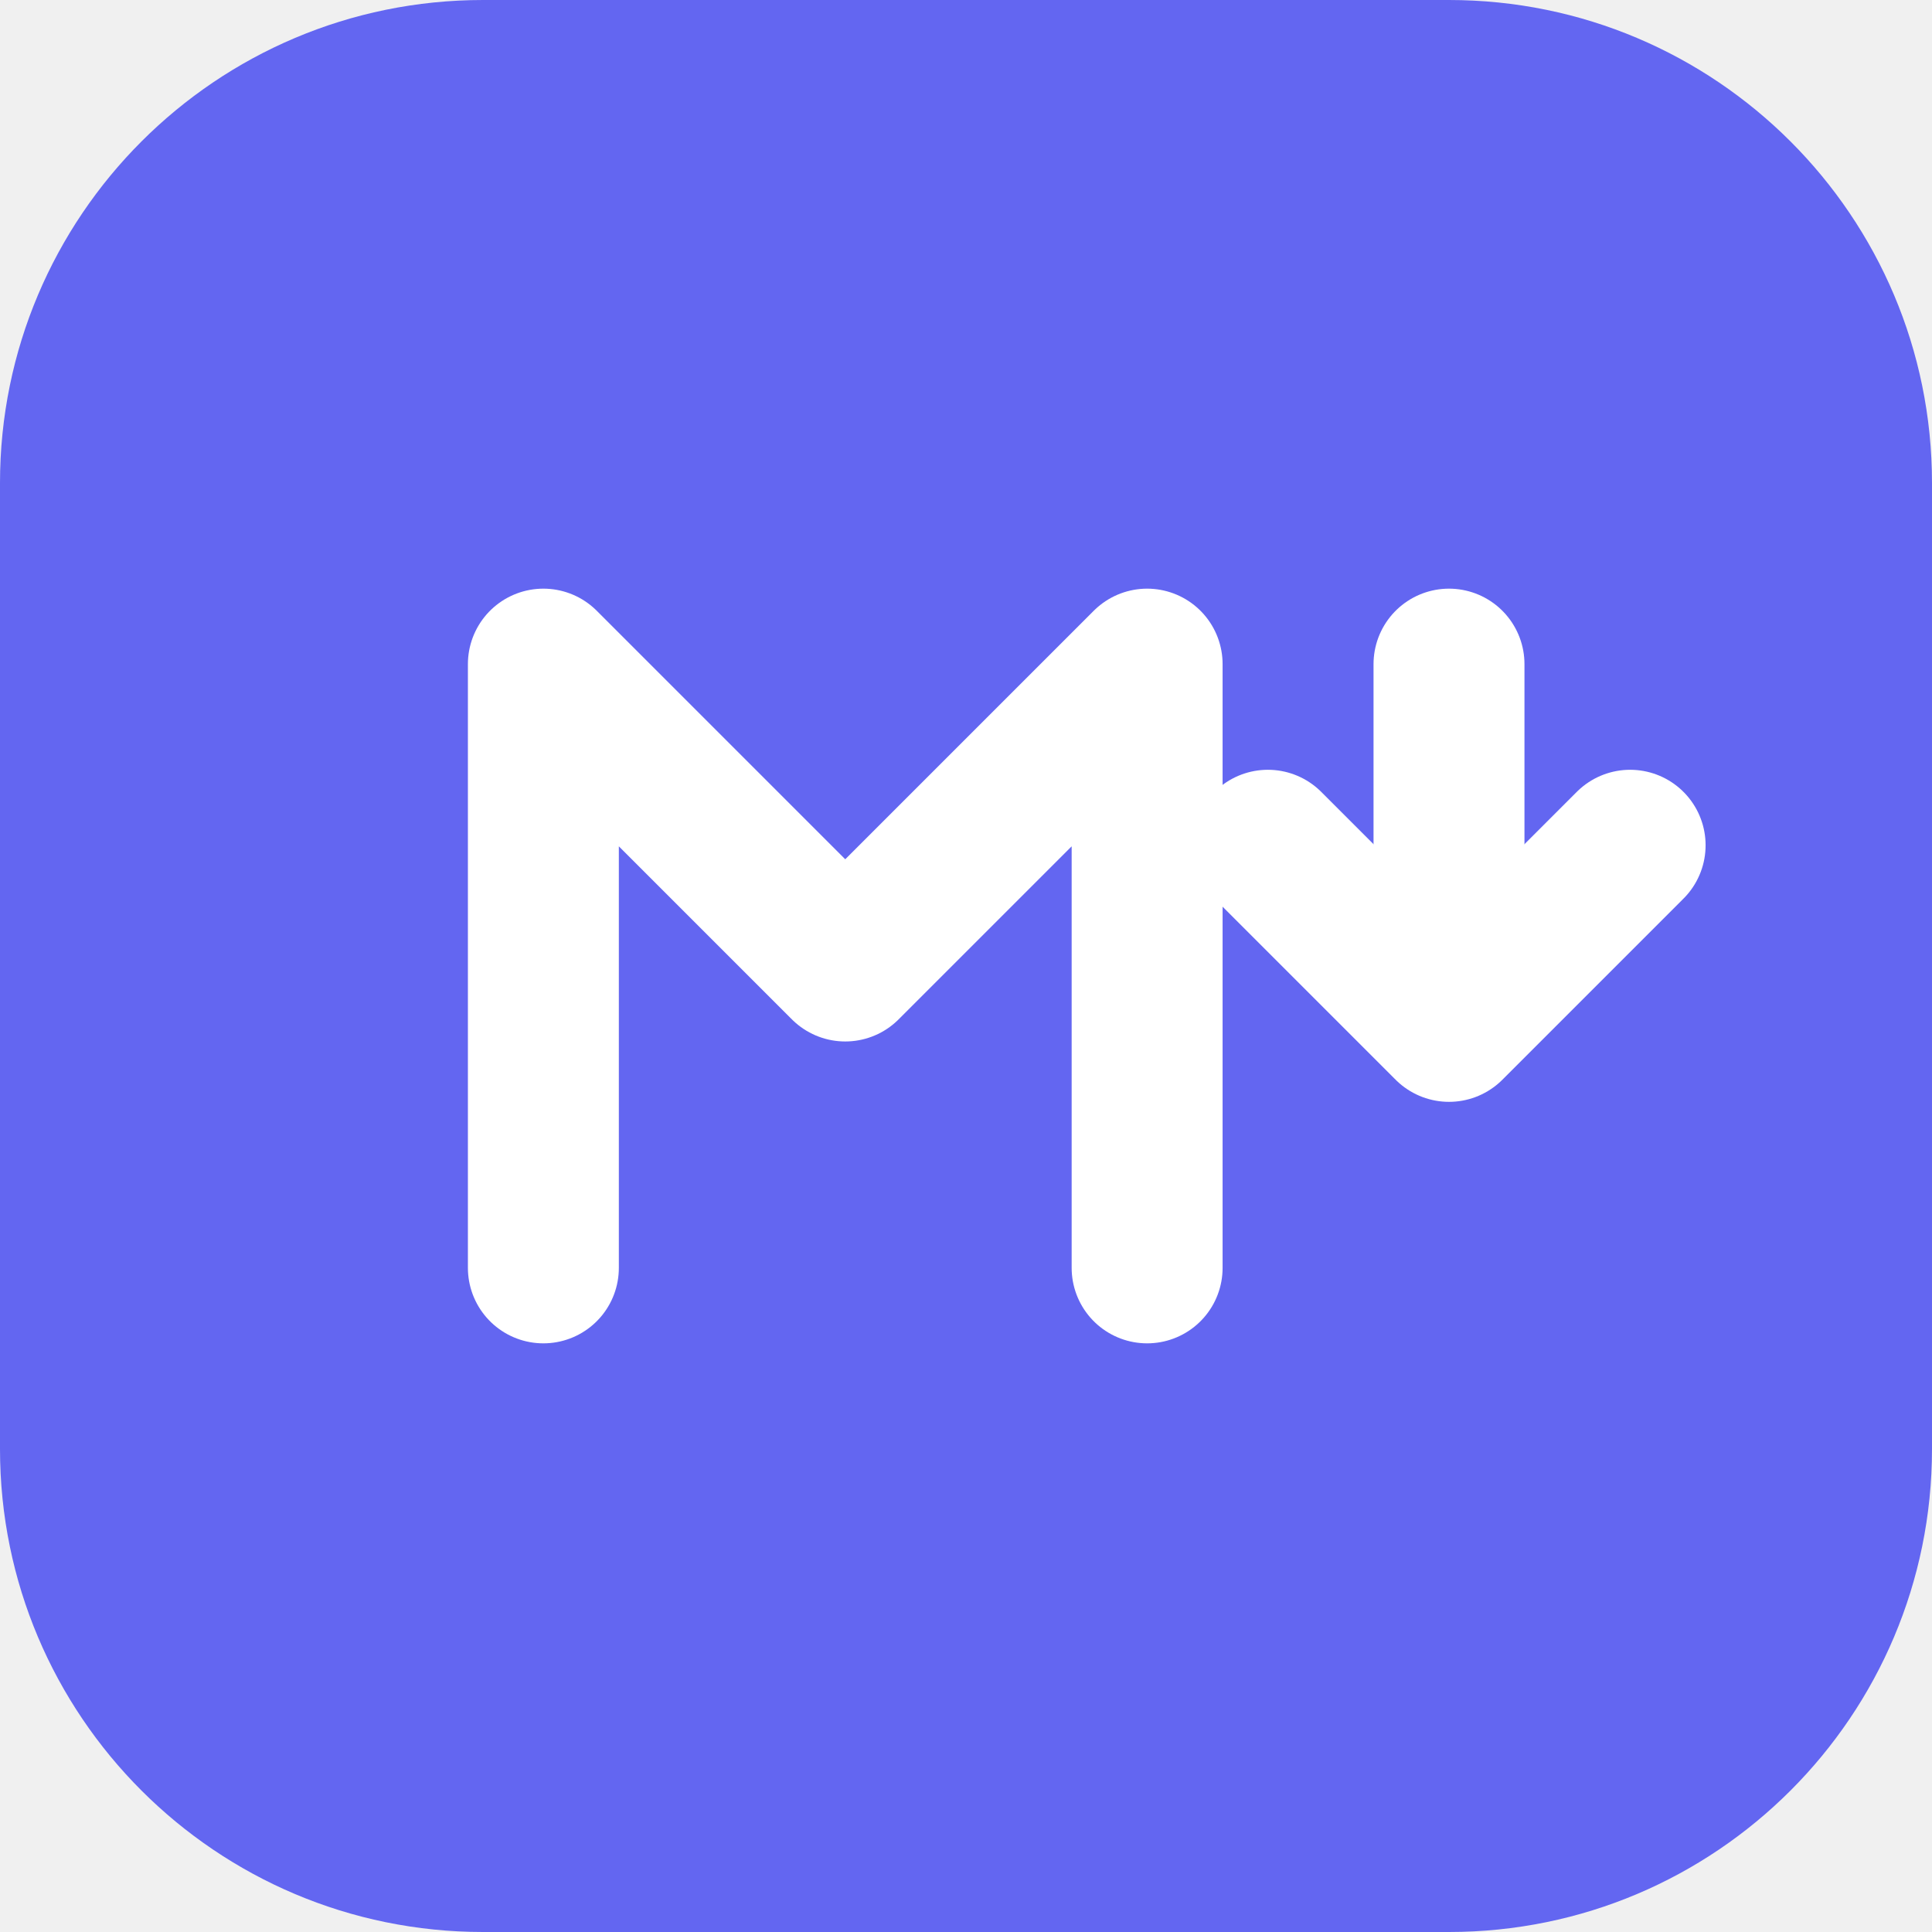
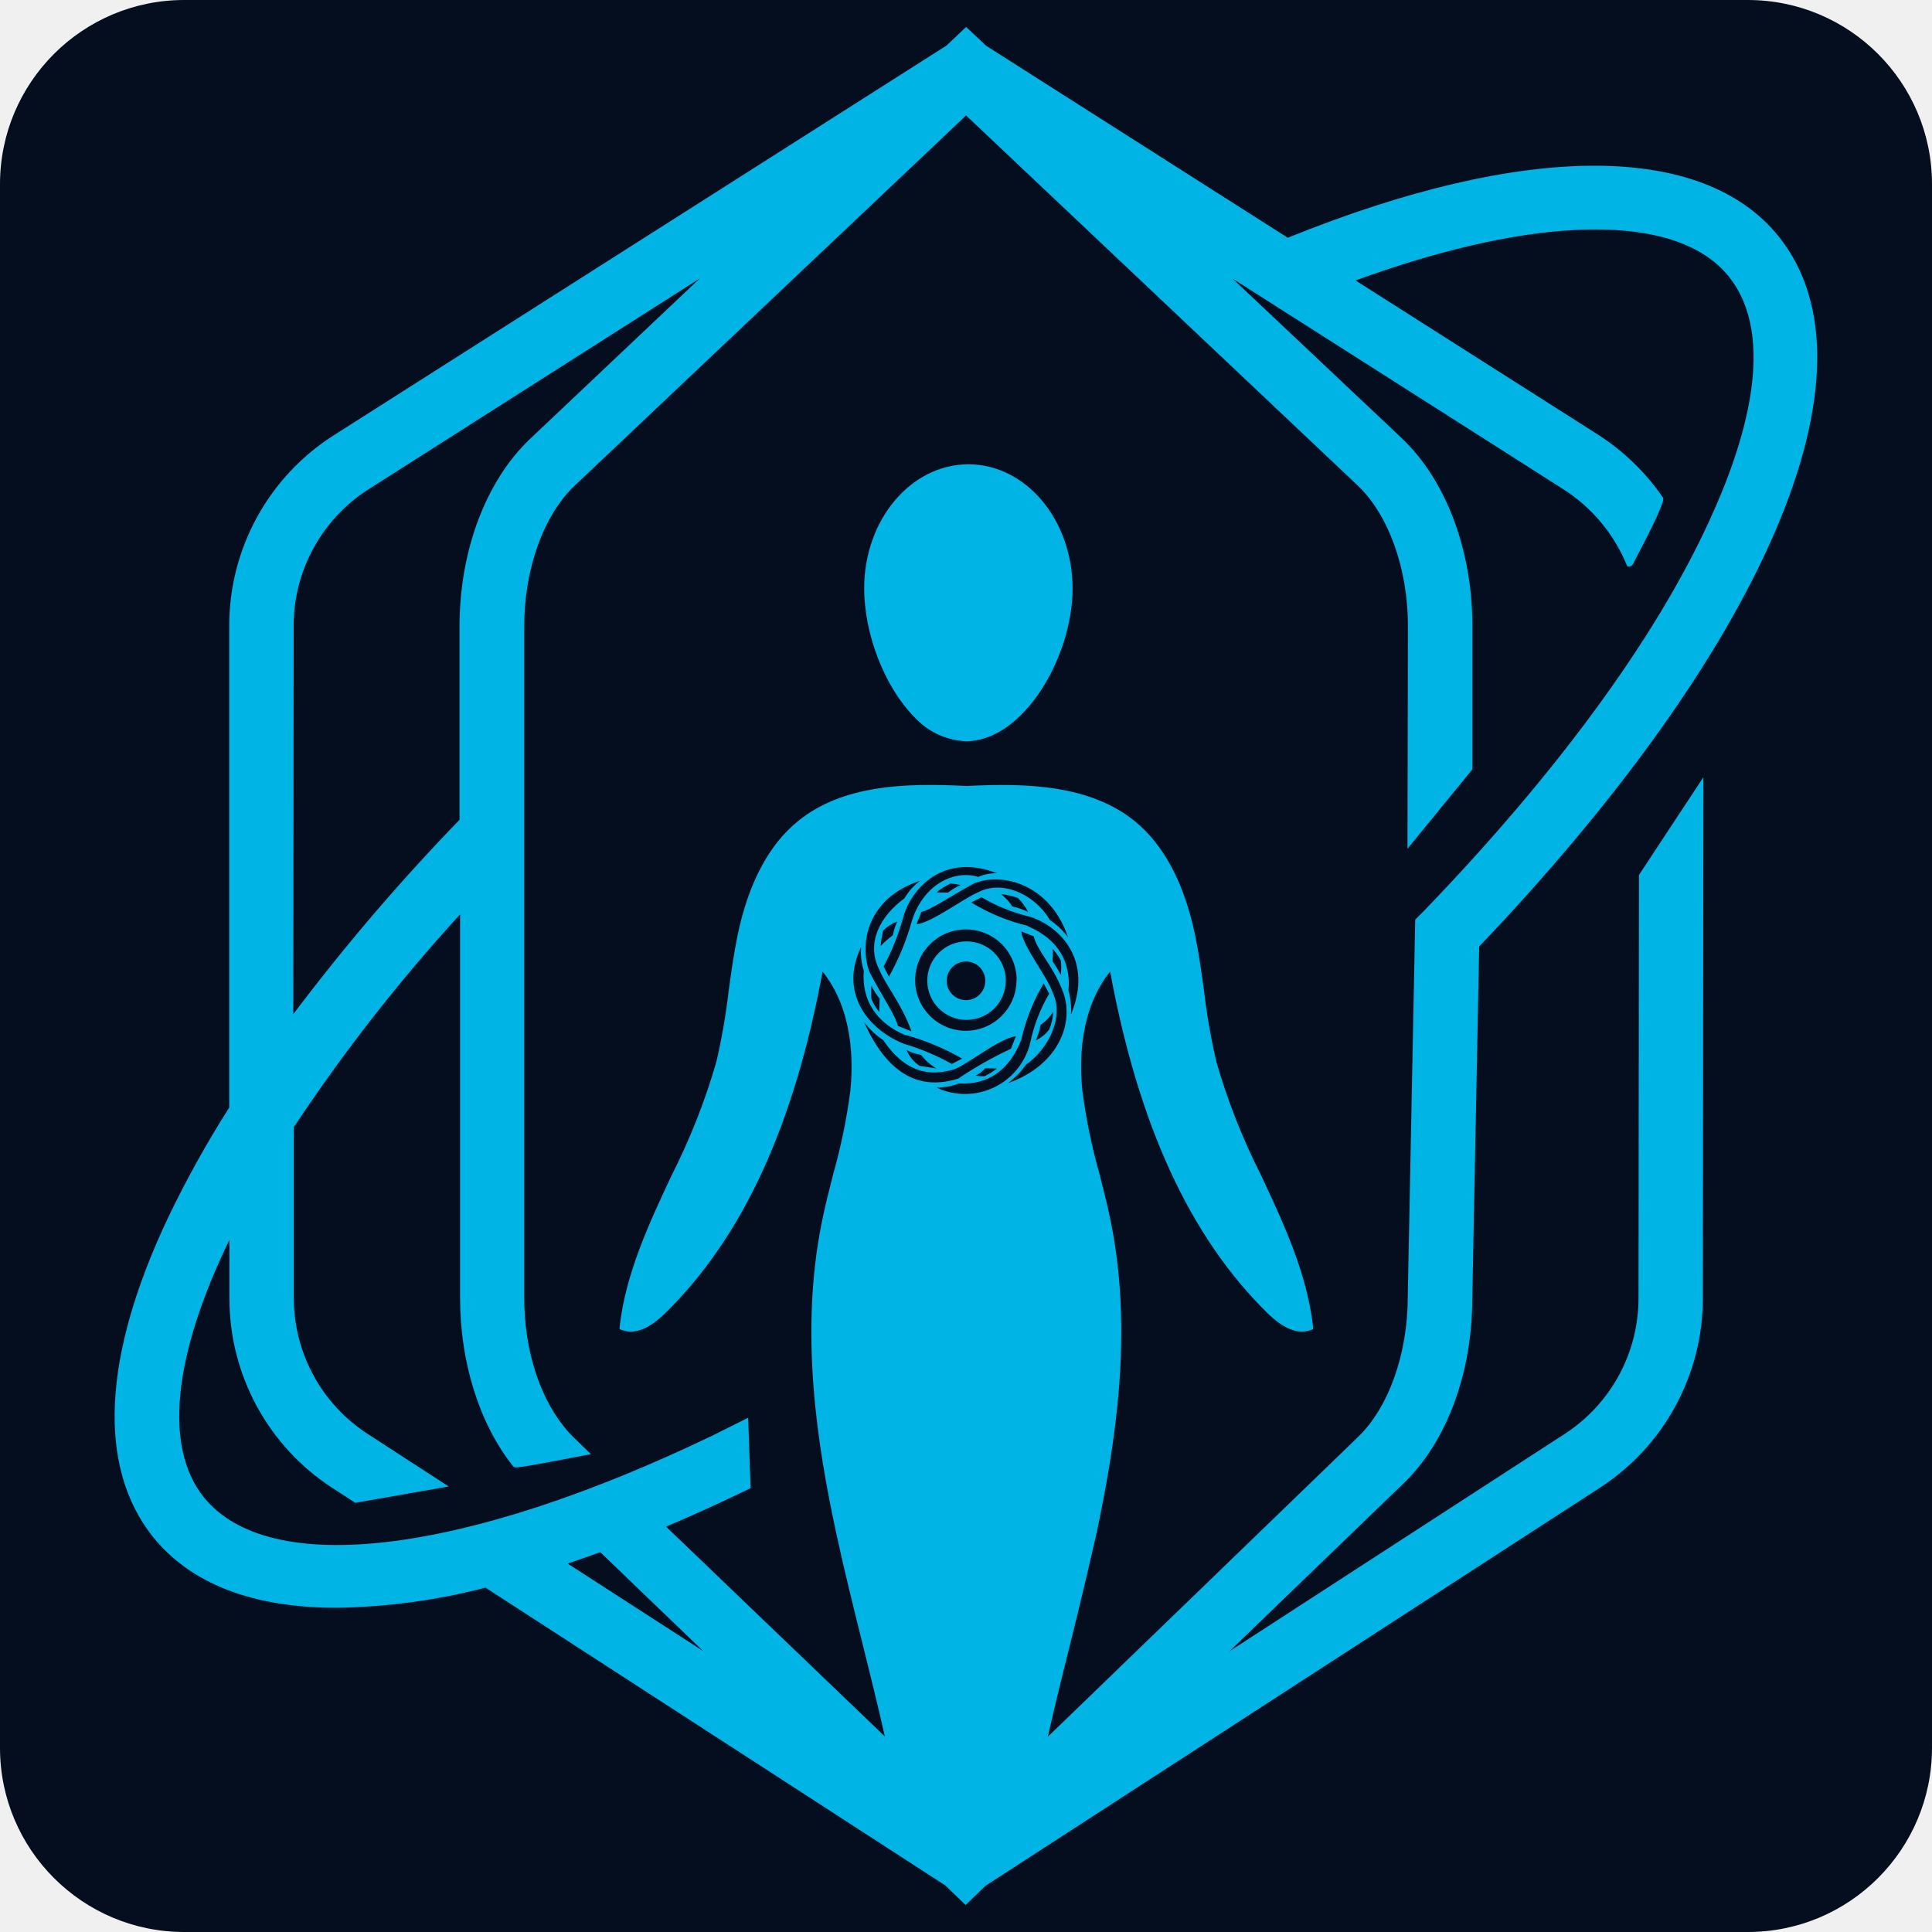
- <svg xmlns="http://www.w3.org/2000/svg" viewBox="0 0 32 32" fill="none">
-   <rect width="32" height="32" rx="8" fill="#6366f1" />
-   <path d="M9 21V11L14 16L19 11V21" stroke="white" stroke-width="2.5" stroke-linecap="round" stroke-linejoin="round" />
-   <path d="M24 11V16" stroke="white" stroke-width="2.5" stroke-linecap="round" stroke-linejoin="round" />
-   <path d="M21 14L24 17L27 14" stroke="white" stroke-width="2.5" stroke-linecap="round" stroke-linejoin="round" />
+ <svg xmlns="http://www.w3.org/2000/svg" id="Layer_1" data-name="SattaSpace" viewBox="0 0 215 215">
+   <defs>
+     <style>.cls-1{fill:#050e1f;}.cls-2{fill:#00b4e6;}</style>
+   </defs>
+   <rect class="cls-1" width="215" height="215" rx="20.5" ry="20.5" />
+   <path class="cls-2" d="M103.19,109.13a4.37,4.37,0,1,0,4.37-4.37A4.37,4.37,0,0,0,103.19,109.13ZM107.5,107a2.15,2.15,0,1,1-2.15,2.15A2.15,2.15,0,0,1,107.5,107Z" />
+   <path class="cls-2" d="M163.84,144.5l.77-39.17c15.46-16.21,26.81-32.08,32.81-45.9,6.22-14.31,6.41-25.75.54-33.09-8.46-10.57-28.37-10.53-54.65.12L109.75,5.1,107.51,3l-2.18,2.07L37.19,48.41A25.1,25.1,0,0,0,25.51,69.69v53.56a117.25,117.25,0,0,0-6.77,12.18C11.39,150.91,10.81,163.21,17,171c4.2,5.25,11.1,7.92,20.5,7.92a70.53,70.53,0,0,0,16.53-2.24l51.17,33.14,2.26,2.18,2.21-2.14L178,165.59a25.13,25.13,0,0,0,11.5-21.16l.06-57.94-7.17,10.88-.05,47.06a18,18,0,0,1-8.23,15.15l-37.29,24.18,19.29-18.6C161,160.5,163.84,152.77,163.84,144.5ZM32.68,69.69A18,18,0,0,1,41,54.46L77.86,31,59,48.83c-4.92,4.66-7.86,12.46-7.86,20.86V91.23a229.2,229.2,0,0,0-18.5,21.63ZM63.17,174c1.18-.4,2.4-.82,3.63-1.27l11.44,11Zm33-60.25a8.8,8.8,0,0,0,2.12,2c1.66,2.44,4.05,4.48,8,3.21,1.62-.68,4.93-3.4,6.76-3.64l-.55,1.39a44.17,44.17,0,0,0-5.87,3.32C102,121.5,98.59,119.13,96.18,113.8Zm4.63,1.43a26.85,26.85,0,0,1,6.27,2.63l-1.15.59a25.31,25.31,0,0,0-5.3-2.23c-4.25-1.68-7.2-5.89-4.79-10.77a6.9,6.9,0,0,0,.3,2.64C95.87,111.19,97.4,113.79,100.82,115.23Zm13.57-12.15a21.69,21.69,0,0,1-6.29-2.6l1.15-.58a19.17,19.17,0,0,0,5.37,2.16c3.39,1.09,7.09,4.86,4.58,10.89a8.06,8.06,0,0,0-.28-2.7C119.2,107.13,117.8,104.53,114.38,103.07Zm2.75,2.53a6.71,6.71,0,0,1,.93,1.33,5.9,5.9,0,0,1,0,1.59,13,13,0,0,0-.93-1.51A8,8,0,0,0,117.14,105.6Zm-4,3.51a5.64,5.64,0,1,1-5.64-5.64A5.64,5.64,0,0,1,113.14,109.12Zm-1.69-9.57a8.06,8.06,0,0,1,1.84.43,5.92,5.92,0,0,1,1.14,1.55,8.29,8.29,0,0,0-1.76-.61A5.17,5.17,0,0,0,111.45,99.55Zm5.37,2.82c-1.6-2.69-5.17-4.5-8-3-1.62.69-5,3.29-6.81,3.55l.54-1.39c1-.18,3.38-1.84,5.91-3.19,3.2-1.27,8.45.18,10.41,6A8.24,8.24,0,0,0,116.81,102.37Zm-12.58-3a7,7,0,0,1,1.56-1,10.1,10.1,0,0,1,1.12.16,6.89,6.89,0,0,0-1.39.85Zm4.59-1.75c-2.61-.77-6,.8-7.31,4.84a28.72,28.72,0,0,1-2.58,6.29l-.58-1.15a26.8,26.8,0,0,0,2.15-5.37c.86-3.33,4.55-7.33,10.46-5A5,5,0,0,0,108.82,97.6ZM98,105.28a11.24,11.24,0,0,1,.29-1.73,4.31,4.31,0,0,1,1.57-1,5.59,5.59,0,0,0-.5,1.53A9.66,9.66,0,0,0,98,105.28Zm2.69-5.34c-2.75,2-4.33,5-2.86,7.92.66,1.66,2.6,4,3.6,6.91l-1.52-.61c-.17-1-1.8-3.4-3.13-5.95-1.23-3.21-.22-8.29,5.59-10.18A6.84,6.84,0,0,0,100.67,99.94Zm-2.8,11.16-.05,1.51a6,6,0,0,1-.86-1.42,7.25,7.25,0,0,1,0-1.5A6.31,6.31,0,0,0,97.87,111.1Zm6.36,7.81-1.92-.3a3.94,3.94,0,0,1-1.44-1.76,4.94,4.94,0,0,0,1.61.54A5.78,5.78,0,0,0,104.23,118.91Zm6.7,0a8.55,8.55,0,0,1-1.39.86,5.24,5.24,0,0,1-1-.07,3.35,3.35,0,0,0,1.08-.82Zm-6.67,2.11a6.66,6.66,0,0,0,2.44-.45c3.12.18,5.57-1.37,6.92-4.83a21.93,21.93,0,0,1,2.5-6.3l.62,1.14a17.75,17.75,0,0,0-2.09,5.37A7.46,7.46,0,0,1,104.26,121.05Zm12.94-8.46a6.18,6.18,0,0,1-.46,2,4.07,4.07,0,0,1-1.51,1.23,5.86,5.86,0,0,0,.54-1.73A5.05,5.05,0,0,0,117.21,112.59Zm-5,7.93a8.24,8.24,0,0,0,1.94-2c2.45-1.67,4.3-5.26,3-8-.66-1.93-3.26-5-3.51-6.84l1.39.55c.35,1.54,2.1,3.23,3.16,5.93C119.65,113.55,118,118.45,112.22,120.52Zm4.39,72.78c.78-3.48,1.65-7,2.5-10.38,1-4,2-8.23,2.94-12.37,2-9.52,4.08-22,1.59-34.44-.37-1.86-.85-3.73-1.31-5.53a64.24,64.24,0,0,1-1.88-9.16c-.33-3.18-.35-9,3.09-13.27,3.16,17.11,8.89,29.54,17.5,38,1.81,1.77,3.38,2.4,4.8,1.9l.28-.1,0-.3c-.68-5.93-3.26-11.44-5.75-16.76a72.38,72.38,0,0,1-5-12.66,71.43,71.43,0,0,1-1.37-7.85c-.28-2.06-.57-4.19-1-6.27-1.2-5.75-3.44-10-6.67-12.66-5-4.07-12-4.3-18.77-3.95-6.83-.36-13.84-.13-18.81,3.95-3.23,2.65-5.47,6.91-6.67,12.66-.43,2.08-.72,4.21-1,6.27a71.43,71.43,0,0,1-1.37,7.85,72.36,72.36,0,0,1-5,12.66c-2.49,5.32-5.07,10.82-5.75,16.76l0,.3.28.1c1.42.5,3-.13,4.8-1.9,8.61-8.44,14.34-20.87,17.5-38,3.43,4.27,3.42,10.09,3.09,13.27a64.16,64.16,0,0,1-1.88,9.16c-.46,1.8-.94,3.67-1.31,5.53-2.49,12.4-.45,24.92,1.6,34.44.89,4.14,1.93,8.33,2.94,12.37.84,3.39,1.71,6.88,2.49,10.35L74.12,169.89c2.73-1.15,5.49-2.4,8.22-3.71l1.19-.57-.27-7.84-4,2c-27.66,13.28-49.34,15.9-56.6,6.82-4.43-5.55-3.41-15.67,2.87-28.61v6.51A25.13,25.13,0,0,0,37,165.59l2.54,1.65,10.39-1.82-9-5.84a18,18,0,0,1-8.23-15.15v-19a192.06,192.06,0,0,1,18.5-23.67v42.7c0,7.15,2.15,14,5.9,18.71.19.24.21.27,7.95-1.21l.71-.14L63.88,160a13.45,13.45,0,0,1-1.19-1.32c-2.77-3.5-4.35-8.7-4.35-14.26V69.69c0-6.38,2.15-12.37,5.62-15.65l43.55-41.19L151.06,54c3.47,3.28,5.62,9.28,5.62,15.65l-.05,24.8,7.22-8.83v-16c0-8.4-2.94-16.2-7.86-20.86L137.16,31,174,54.46a18.24,18.24,0,0,1,7,8.35l.09.22h.23a.45.45,0,0,0,.42-.29c0-.07,3.7-6.83,3.33-7.36a25.48,25.48,0,0,0-7.22-7l-27-17.17c20.32-7.41,35.82-7.58,41.54-.43,5.44,6.8,1.81,18.57-2.2,27.24-6,13.09-17,28.07-31.7,43.32l-1,1-.83,42c0,6.31-2.12,12.28-5.54,15.58Z" />
+   <path class="cls-2" d="M107.77,51.67c-6.4,0-11.6,6.18-11.6,13.79,0,5.16,2.29,11,5.57,14.32a8.24,8.24,0,0,0,5.75,2.71h0c6.39,0,11.87-9.37,11.87-17S114.17,51.67,107.77,51.67Z" />
</svg>
